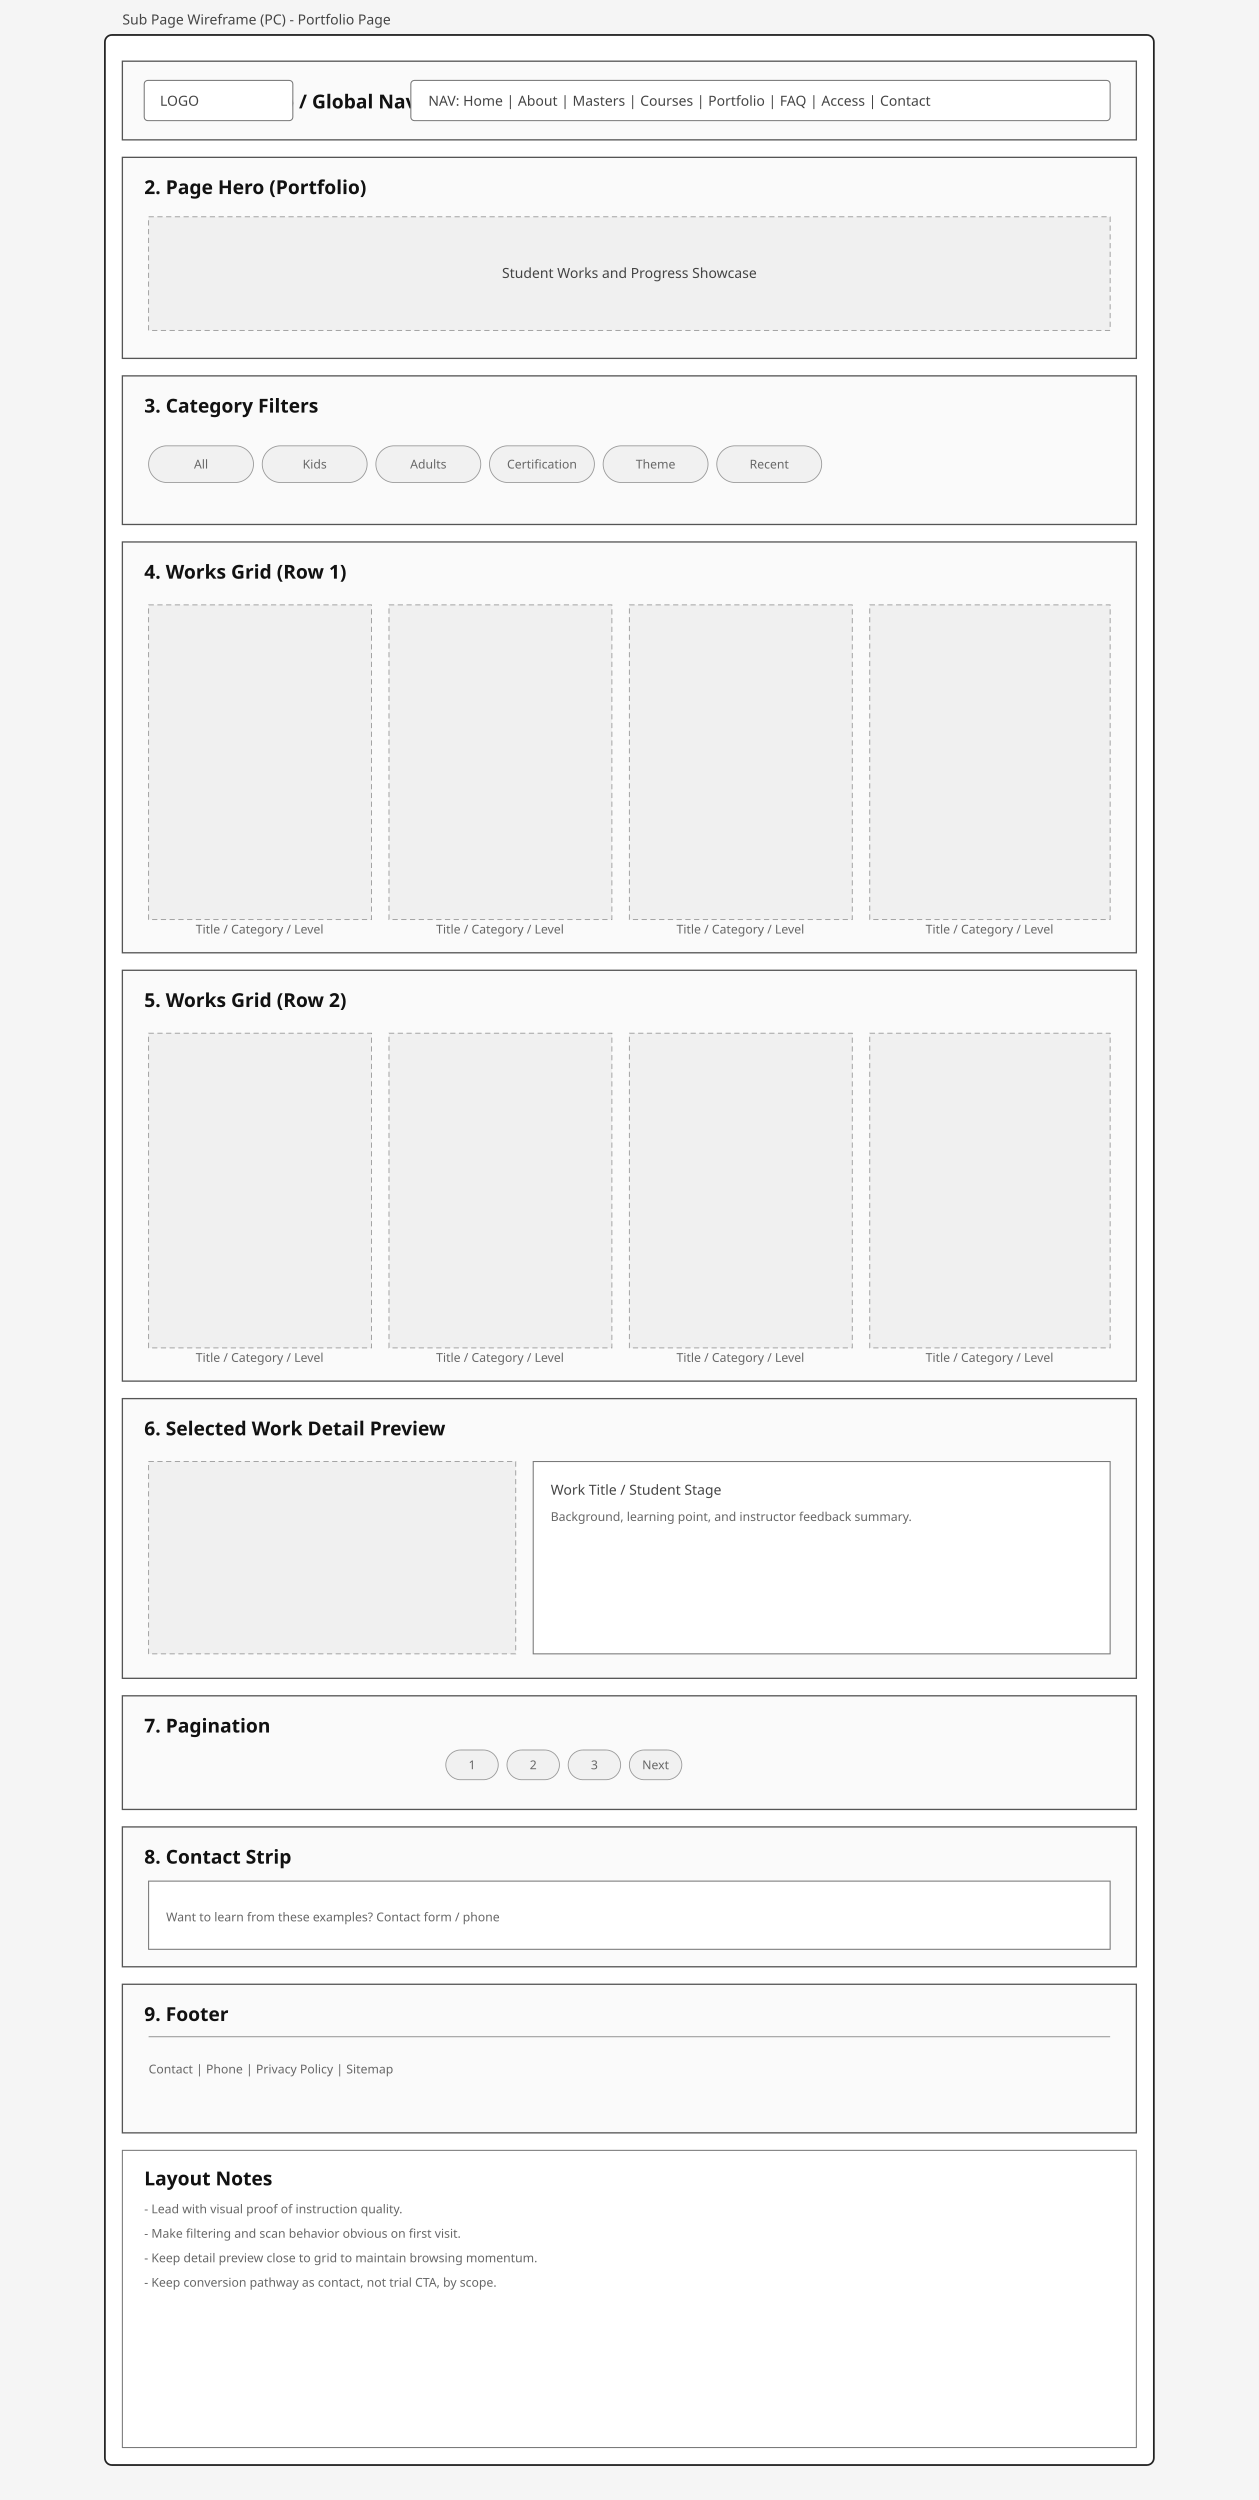
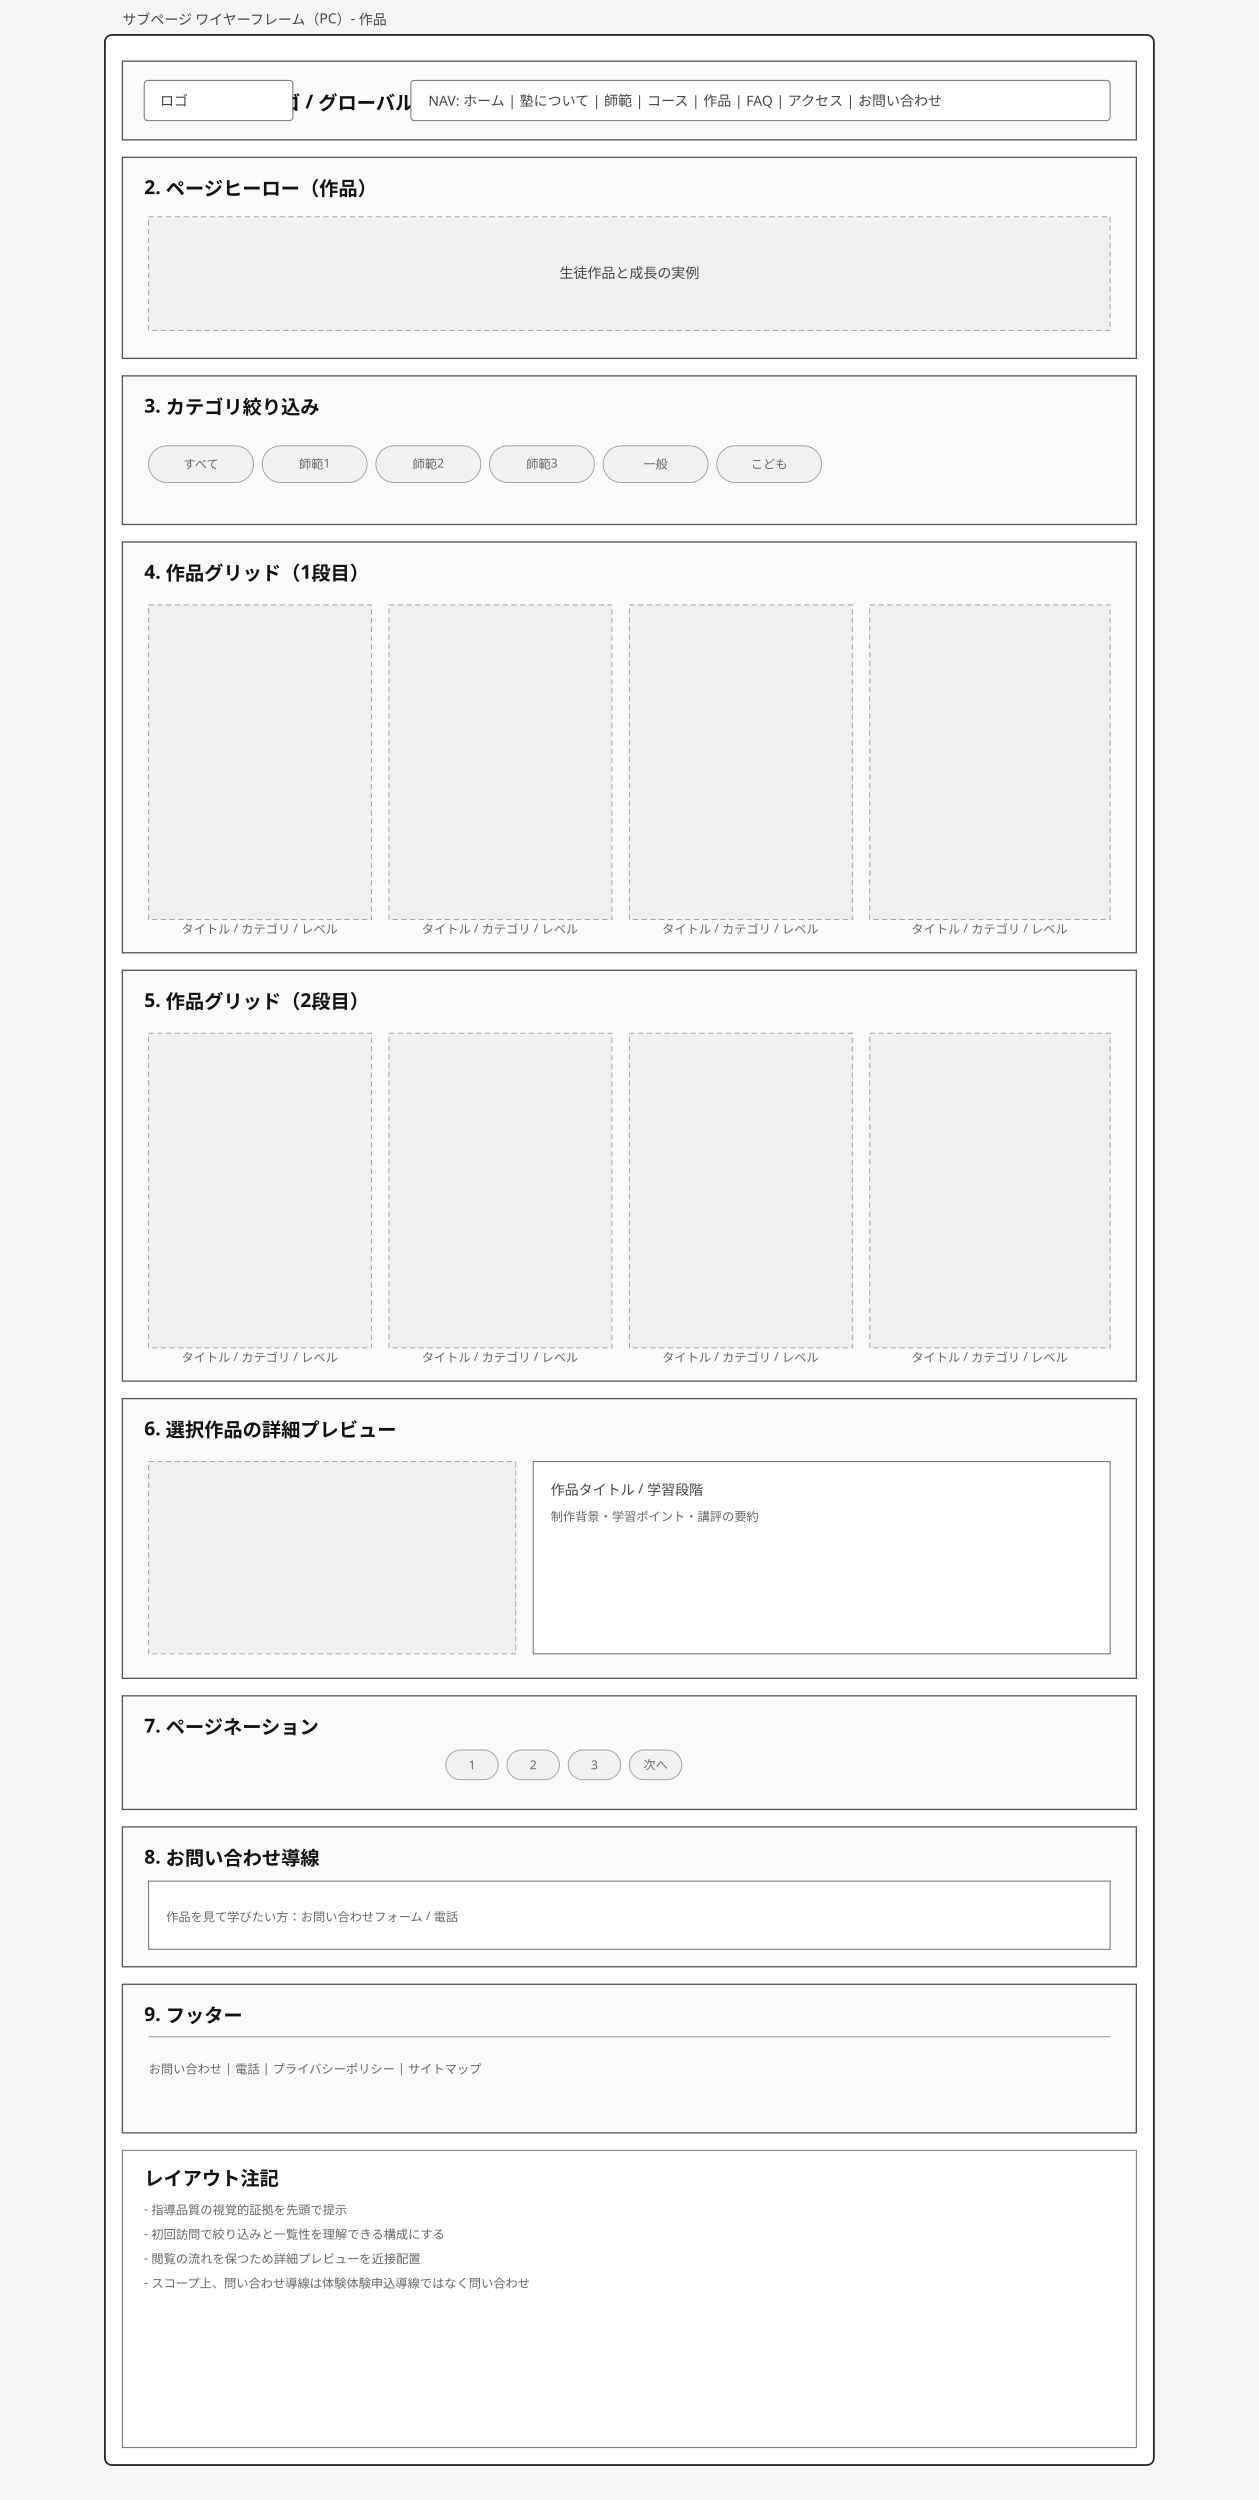
<svg xmlns="http://www.w3.org/2000/svg" width="1440" height="2860" viewBox="0 0 1440 2860">
  <defs>
    <style>
      .bg { fill: #f5f5f5; }
      .frame { fill: #ffffff; stroke: #222; stroke-width: 2; }
      .sec { fill: #fafafa; stroke: #555; stroke-width: 1.5; }
      .label { font-family: "Yu Gothic UI", "Meiryo", sans-serif; font-size: 22px; fill: #111; font-weight: 700; }
      .sub { font-family: "Yu Gothic UI", "Meiryo", sans-serif; font-size: 16px; fill: #444; }
      .tiny { font-family: "Yu Gothic UI", "Meiryo", sans-serif; font-size: 14px; fill: #666; }
      .card { fill: #fff; stroke: #777; stroke-width: 1.2; }
      .thumb { fill: #f0f0f0; stroke: #999; stroke-dasharray: 6 4; }
      .line { stroke: #999; stroke-width: 1.2; }
      .chip { fill: #f1f1f1; stroke: #999; stroke-width: 1; }
    </style>
  </defs>
  <rect class="bg" x="0" y="0" width="1440" height="2860" />
  <rect class="frame" x="120" y="40" width="1200" height="2780" rx="8" />
-   <text x="140" y="28" class="sub">Sub Page Wireframe (PC) - Portfolio Page</text>
+   <text x="140" y="28" class="sub">サブページ ワイヤーフレーム（PC）- 作品</text>
  <rect class="sec" x="140" y="70" width="1160" height="90" />
-   <text x="165" y="124" class="label">1. Header (Logo / Global Navigation)</text>
+   <text x="165" y="124" class="label">1. ヘッダー（ロゴ / グローバルナビ）</text>
  <rect class="card" x="165" y="92" width="170" height="46" rx="4" />
-   <text x="183" y="121" class="sub">LOGO</text>
+   <text x="183" y="121" class="sub">ロゴ</text>
  <rect class="card" x="470" y="92" width="800" height="46" rx="4" />
-   <text x="490" y="121" class="sub">NAV: Home | About | Masters | Courses | Portfolio | FAQ | Access | Contact</text>
+   <text x="490" y="121" class="sub">NAV: ホーム | 塾について | 師範 | コース | 作品 | FAQ | アクセス | お問い合わせ</text>
  <rect class="sec" x="140" y="180" width="1160" height="230" />
-   <text x="165" y="222" class="label">2. Page Hero (Portfolio)</text>
+   <text x="165" y="222" class="label">2. ページヒーロー（作品）</text>
  <rect class="thumb" x="170" y="248" width="1100" height="130" />
-   <text x="720" y="318" class="sub" text-anchor="middle">Student Works and Progress Showcase</text>
+   <text x="720" y="318" class="sub" text-anchor="middle">生徒作品と成長の実例</text>
  <rect class="sec" x="140" y="430" width="1160" height="170" />
-   <text x="165" y="472" class="label">3. Category Filters</text>
+   <text x="165" y="472" class="label">3. カテゴリ絞り込み</text>
  <rect class="chip" x="170" y="510" width="120" height="42" rx="21" />
  <rect class="chip" x="300" y="510" width="120" height="42" rx="21" />
  <rect class="chip" x="430" y="510" width="120" height="42" rx="21" />
  <rect class="chip" x="560" y="510" width="120" height="42" rx="21" />
  <rect class="chip" x="690" y="510" width="120" height="42" rx="21" />
  <rect class="chip" x="820" y="510" width="120" height="42" rx="21" />
-   <text x="230" y="536" class="tiny" text-anchor="middle">All</text>
-   <text x="360" y="536" class="tiny" text-anchor="middle">Kids</text>
-   <text x="490" y="536" class="tiny" text-anchor="middle">Adults</text>
-   <text x="620" y="536" class="tiny" text-anchor="middle">Certification</text>
-   <text x="750" y="536" class="tiny" text-anchor="middle">Theme</text>
-   <text x="880" y="536" class="tiny" text-anchor="middle">Recent</text>
+   <text x="230" y="536" class="tiny" text-anchor="middle">すべて</text>
+   <text x="360" y="536" class="tiny" text-anchor="middle">師範1</text>
+   <text x="490" y="536" class="tiny" text-anchor="middle">師範2</text>
+   <text x="620" y="536" class="tiny" text-anchor="middle">師範3</text>
+   <text x="750" y="536" class="tiny" text-anchor="middle">一般</text>
+   <text x="880" y="536" class="tiny" text-anchor="middle">こども</text>
  <rect class="sec" x="140" y="620" width="1160" height="470" />
-   <text x="165" y="662" class="label">4. Works Grid (Row 1)</text>
+   <text x="165" y="662" class="label">4. 作品グリッド（1段目）</text>
  <rect class="thumb" x="170" y="692" width="255" height="360" />
  <rect class="thumb" x="445" y="692" width="255" height="360" />
  <rect class="thumb" x="720" y="692" width="255" height="360" />
  <rect class="thumb" x="995" y="692" width="275" height="360" />
-   <text x="297" y="1068" class="tiny" text-anchor="middle">Title / Category / Level</text>
-   <text x="572" y="1068" class="tiny" text-anchor="middle">Title / Category / Level</text>
-   <text x="847" y="1068" class="tiny" text-anchor="middle">Title / Category / Level</text>
-   <text x="1132" y="1068" class="tiny" text-anchor="middle">Title / Category / Level</text>
+   <text x="297" y="1068" class="tiny" text-anchor="middle">タイトル / カテゴリ / レベル</text>
+   <text x="572" y="1068" class="tiny" text-anchor="middle">タイトル / カテゴリ / レベル</text>
+   <text x="847" y="1068" class="tiny" text-anchor="middle">タイトル / カテゴリ / レベル</text>
+   <text x="1132" y="1068" class="tiny" text-anchor="middle">タイトル / カテゴリ / レベル</text>
  <rect class="sec" x="140" y="1110" width="1160" height="470" />
-   <text x="165" y="1152" class="label">5. Works Grid (Row 2)</text>
+   <text x="165" y="1152" class="label">5. 作品グリッド（2段目）</text>
  <rect class="thumb" x="170" y="1182" width="255" height="360" />
  <rect class="thumb" x="445" y="1182" width="255" height="360" />
  <rect class="thumb" x="720" y="1182" width="255" height="360" />
  <rect class="thumb" x="995" y="1182" width="275" height="360" />
-   <text x="297" y="1558" class="tiny" text-anchor="middle">Title / Category / Level</text>
-   <text x="572" y="1558" class="tiny" text-anchor="middle">Title / Category / Level</text>
-   <text x="847" y="1558" class="tiny" text-anchor="middle">Title / Category / Level</text>
-   <text x="1132" y="1558" class="tiny" text-anchor="middle">Title / Category / Level</text>
+   <text x="297" y="1558" class="tiny" text-anchor="middle">タイトル / カテゴリ / レベル</text>
+   <text x="572" y="1558" class="tiny" text-anchor="middle">タイトル / カテゴリ / レベル</text>
+   <text x="847" y="1558" class="tiny" text-anchor="middle">タイトル / カテゴリ / レベル</text>
+   <text x="1132" y="1558" class="tiny" text-anchor="middle">タイトル / カテゴリ / レベル</text>
  <rect class="sec" x="140" y="1600" width="1160" height="320" />
-   <text x="165" y="1642" class="label">6. Selected Work Detail Preview</text>
+   <text x="165" y="1642" class="label">6. 選択作品の詳細プレビュー</text>
  <rect class="thumb" x="170" y="1672" width="420" height="220" />
  <rect class="card" x="610" y="1672" width="660" height="220" />
-   <text x="630" y="1710" class="sub">Work Title / Student Stage</text>
-   <text x="630" y="1740" class="tiny">Background, learning point, and instructor feedback summary.</text>
+   <text x="630" y="1710" class="sub">作品タイトル / 学習段階</text>
+   <text x="630" y="1740" class="tiny">制作背景・学習ポイント・講評の要約</text>
  <rect class="sec" x="140" y="1940" width="1160" height="130" />
-   <text x="165" y="1982" class="label">7. Pagination</text>
+   <text x="165" y="1982" class="label">7. ページネーション</text>
  <rect class="chip" x="510" y="2002" width="60" height="34" rx="17" />
  <rect class="chip" x="580" y="2002" width="60" height="34" rx="17" />
  <rect class="chip" x="650" y="2002" width="60" height="34" rx="17" />
  <rect class="chip" x="720" y="2002" width="60" height="34" rx="17" />
  <text x="540" y="2024" class="tiny" text-anchor="middle">1</text>
  <text x="610" y="2024" class="tiny" text-anchor="middle">2</text>
  <text x="680" y="2024" class="tiny" text-anchor="middle">3</text>
-   <text x="750" y="2024" class="tiny" text-anchor="middle">Next</text>
+   <text x="750" y="2024" class="tiny" text-anchor="middle">次へ</text>
  <rect class="sec" x="140" y="2090" width="1160" height="160" />
-   <text x="165" y="2132" class="label">8. Contact Strip</text>
+   <text x="165" y="2132" class="label">8. お問い合わせ導線</text>
  <rect class="card" x="170" y="2152" width="1100" height="78" />
-   <text x="190" y="2198" class="tiny">Want to learn from these examples? Contact form / phone</text>
+   <text x="190" y="2198" class="tiny">作品を見て学びたい方：お問い合わせフォーム / 電話</text>
  <rect class="sec" x="140" y="2270" width="1160" height="170" />
-   <text x="165" y="2312" class="label">9. Footer</text>
+   <text x="165" y="2312" class="label">9. フッター</text>
  <line class="line" x1="170" y1="2330" x2="1270" y2="2330" />
-   <text x="170" y="2372" class="tiny">Contact | Phone | Privacy Policy | Sitemap</text>
+   <text x="170" y="2372" class="tiny">お問い合わせ | 電話 | プライバシーポリシー | サイトマップ</text>
  <rect class="card" x="140" y="2460" width="1160" height="340" />
-   <text x="165" y="2500" class="label">Layout Notes</text>
-   <text x="165" y="2532" class="tiny">- Lead with visual proof of instruction quality.</text>
-   <text x="165" y="2560" class="tiny">- Make filtering and scan behavior obvious on first visit.</text>
-   <text x="165" y="2588" class="tiny">- Keep detail preview close to grid to maintain browsing momentum.</text>
-   <text x="165" y="2616" class="tiny">- Keep conversion pathway as contact, not trial CTA, by scope.</text>
+   <text x="165" y="2500" class="label">レイアウト注記</text>
+   <text x="165" y="2532" class="tiny">- 指導品質の視覚的証拠を先頭で提示</text>
+   <text x="165" y="2560" class="tiny">- 初回訪問で絞り込みと一覧性を理解できる構成にする</text>
+   <text x="165" y="2588" class="tiny">- 閲覧の流れを保つため詳細プレビューを近接配置</text>
+   <text x="165" y="2616" class="tiny">- スコープ上、問い合わせ導線は体験体験申込導線ではなく問い合わせ</text>
</svg>
